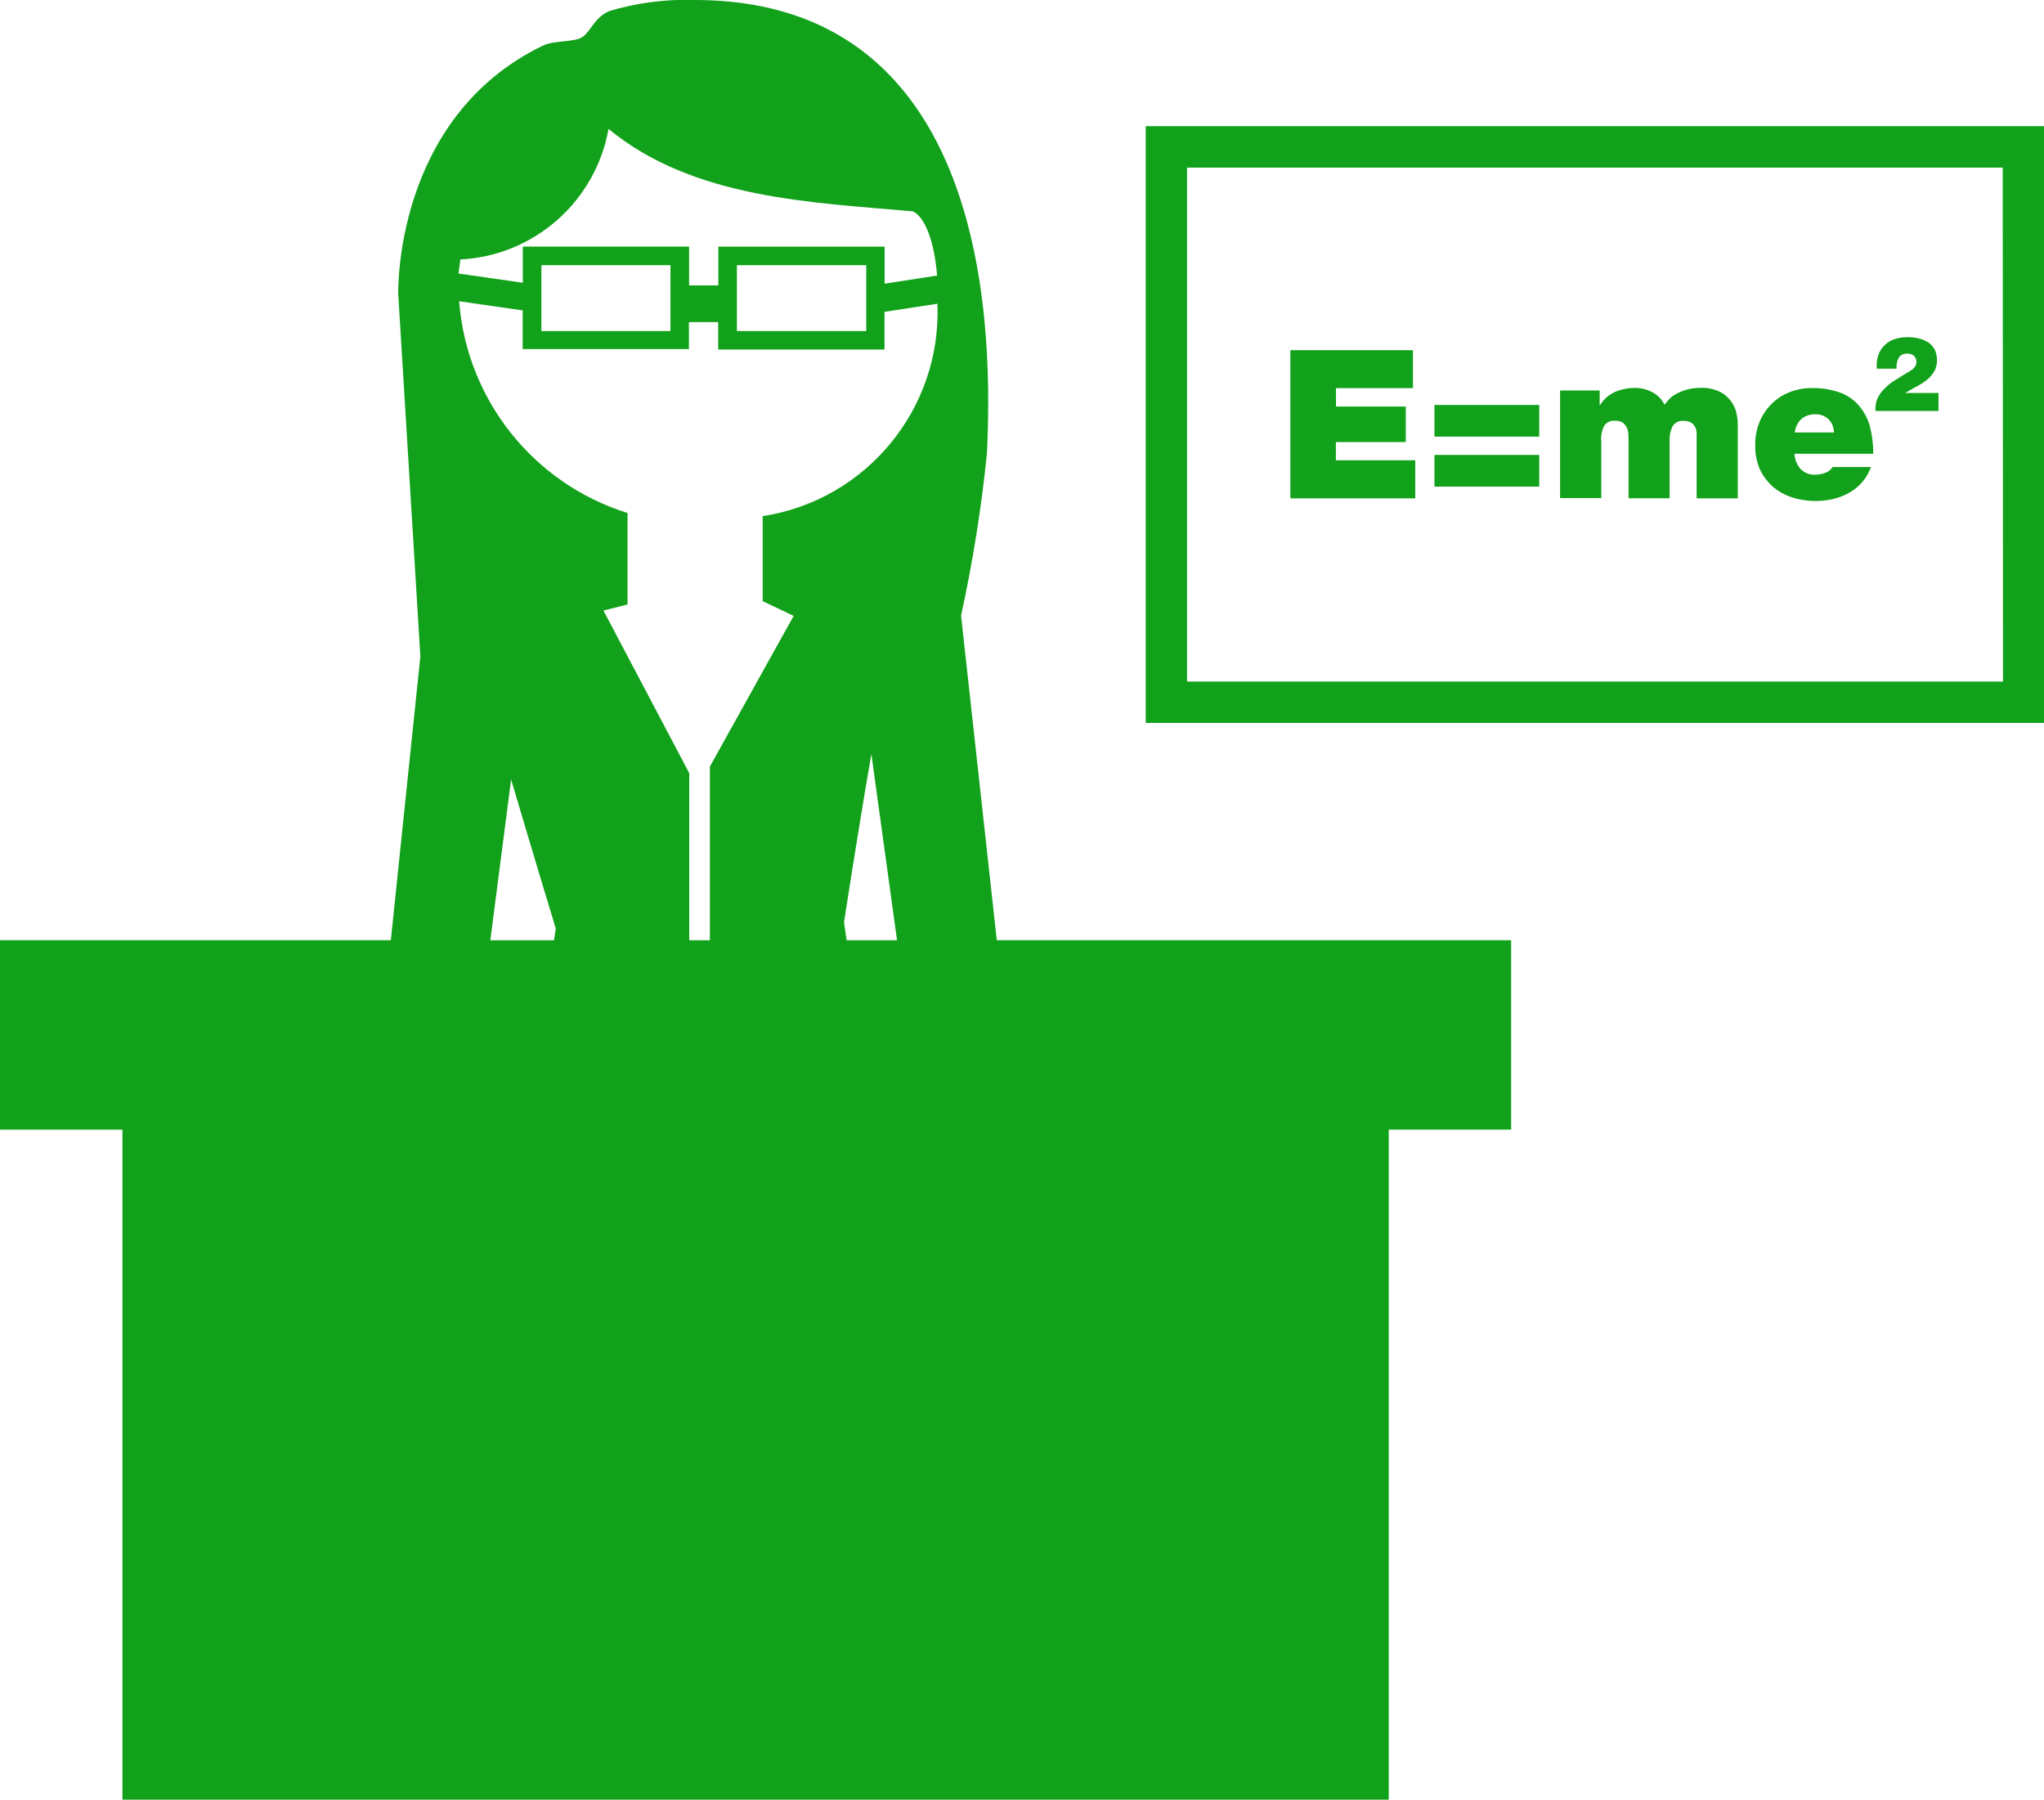
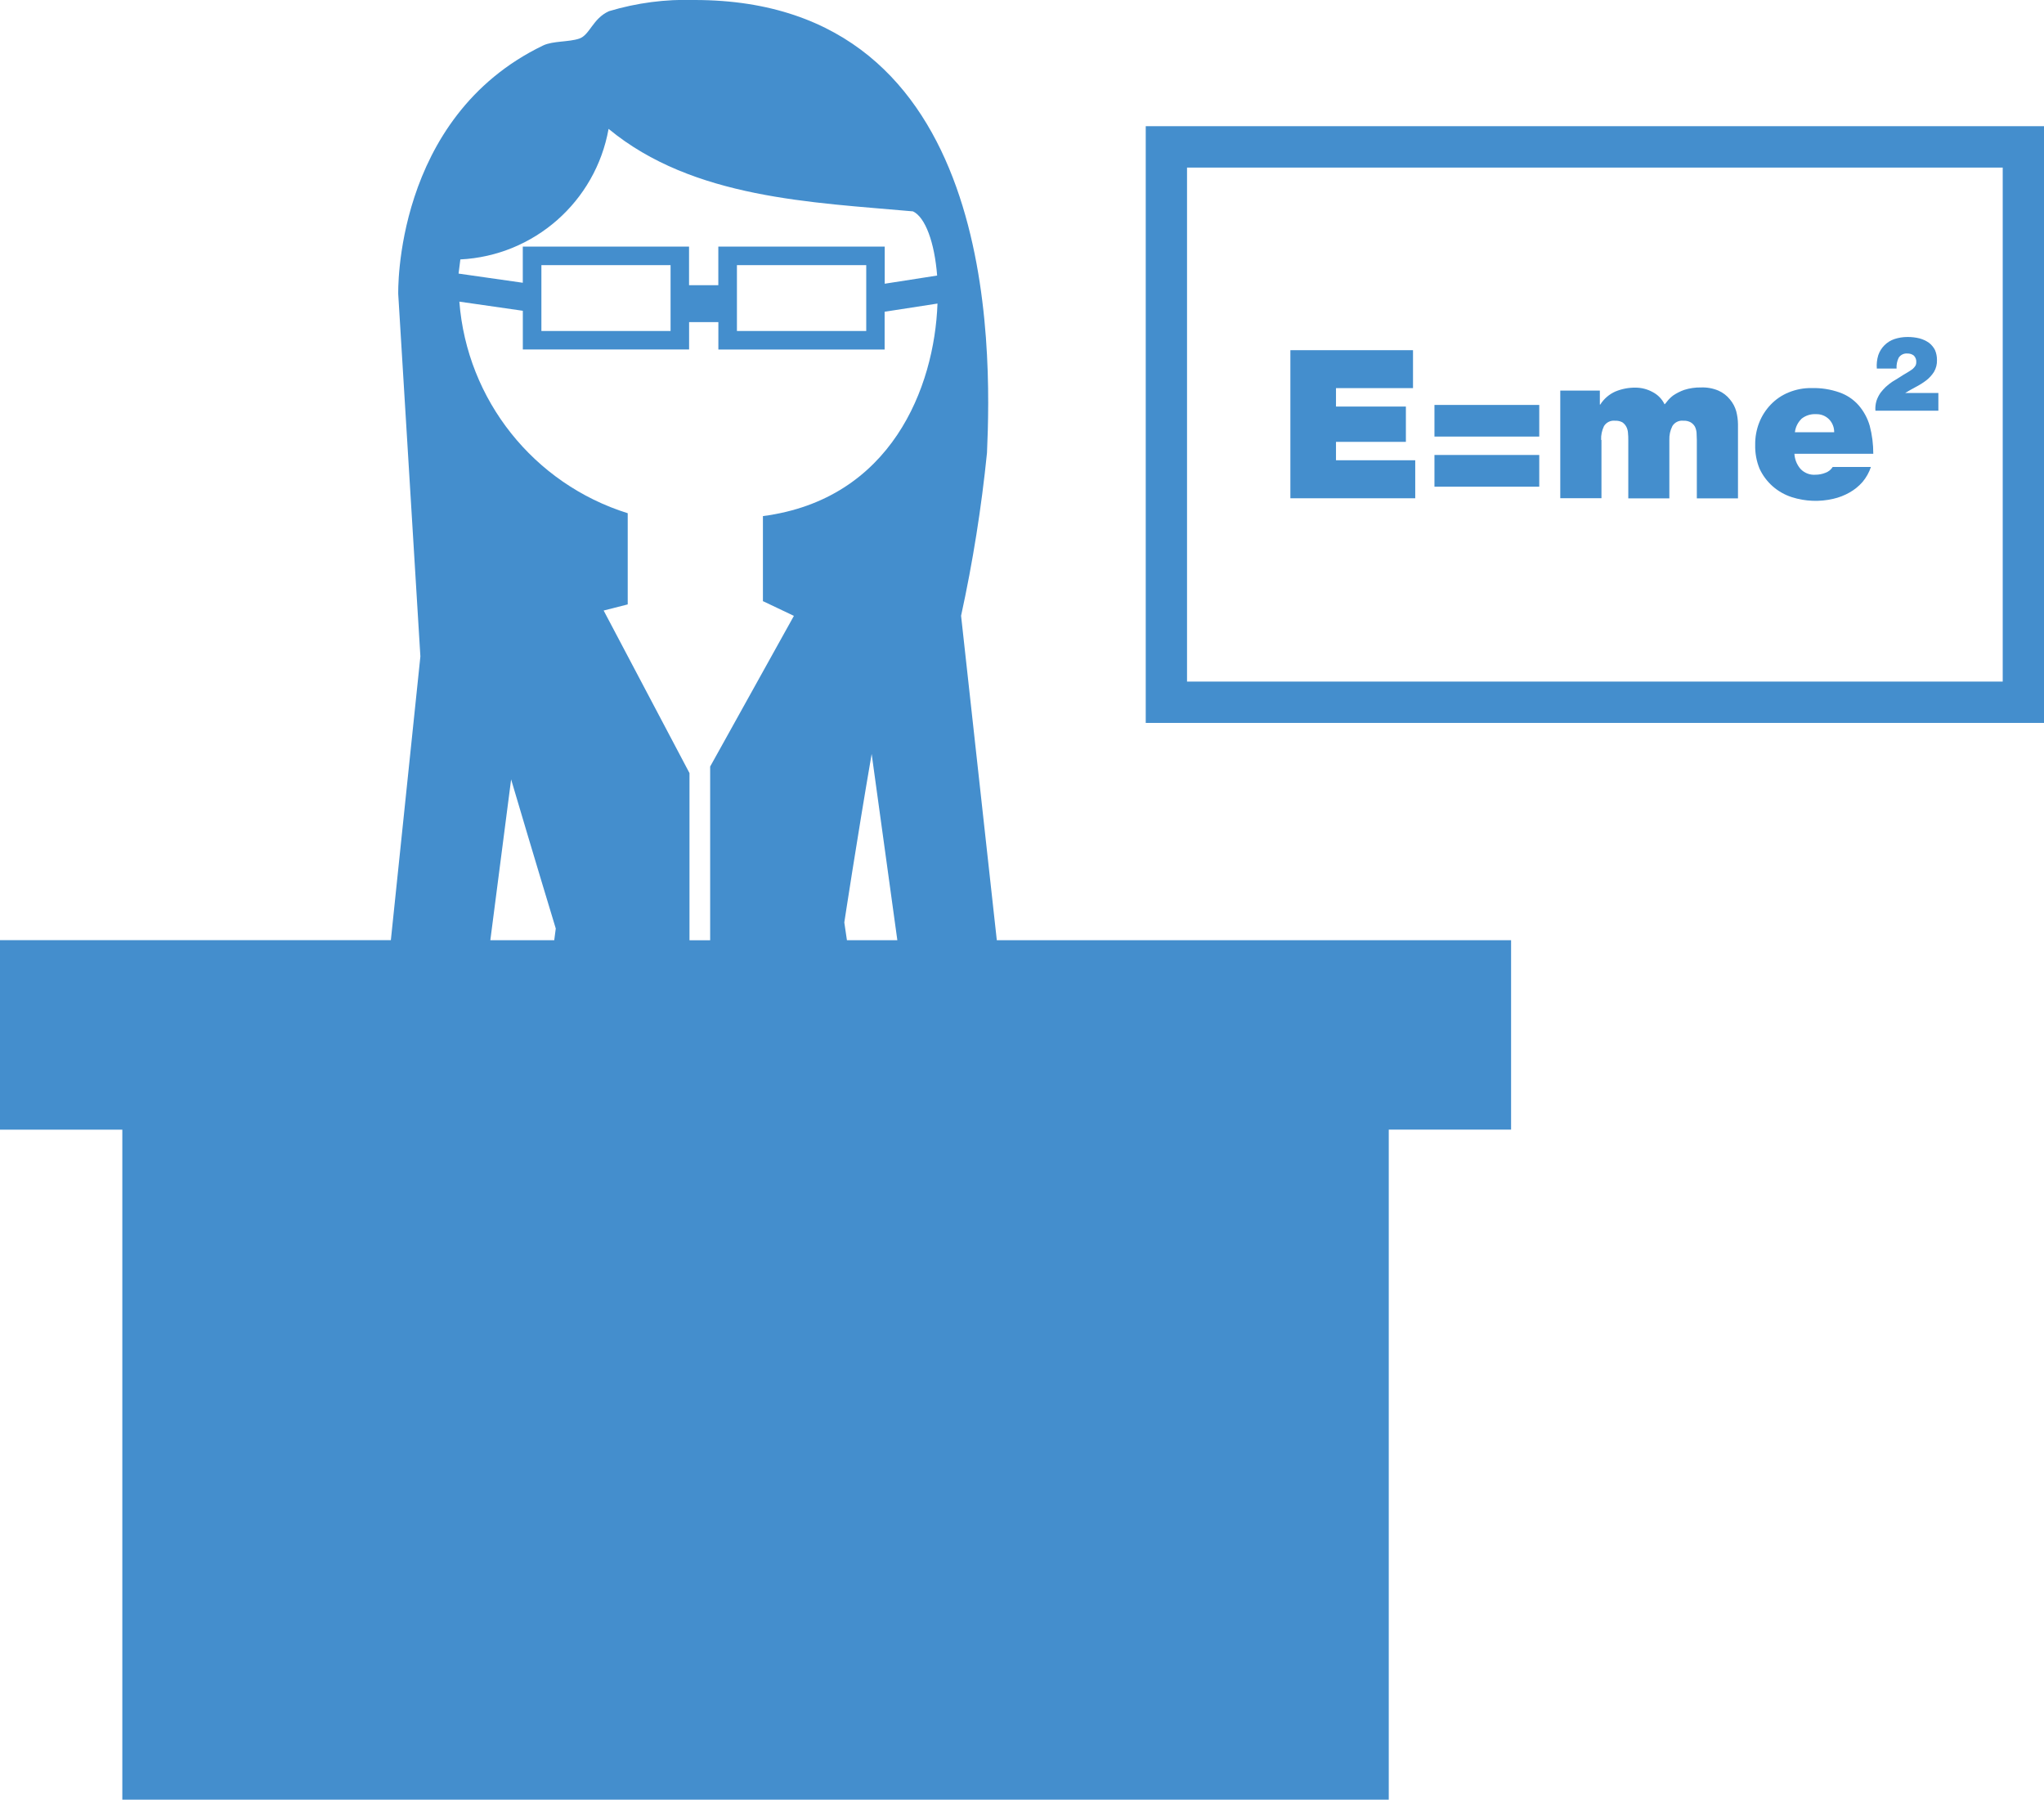
- <svg xmlns="http://www.w3.org/2000/svg" width="38.627" height="34.001" viewBox="0 0 38.627 34.001">
-   <defs>
-     <style>.a{fill:#11a11a;}</style>
-   </defs>
-   <g transform="translate(0 -1.908)">
-     <g transform="translate(0 1.908)">
-       <path class="a" d="M18.162,13.54a27.231,27.231,0,0,0,.49-3.078c.089-1.99.2-8.554-5.526-8.554a5.041,5.041,0,0,0-1.618.211c-.307.138-.363.45-.56.518s-.5.042-.683.13c-2.838,1.367-2.739,4.7-2.739,4.7l.418,6.844-.558,5.36H0v3.58H2.314V35.909H26.244V23.25h2.313V19.671h-9.72ZM8.7,6.81a3,3,0,0,0,2.8-2.467c1.6,1.324,3.864,1.389,5.752,1.558.233.109.407.585.457,1.213l-.992.154v-.7H13.575V7.3h-.553V6.567H9.88V7.25L8.666,7.076C8.675,6.988,8.689,6.9,8.7,6.81Zm7.67.108V8.162H13.926V6.918Zm-3.7,0V8.162H10.231V6.918Zm-2.2,12.754H9.266l.393-3.038c.433,1.465.844,2.817.844,2.817Zm5.53,0-.05-.336s.235-1.55.517-3.183l.485,3.519Zm-1.587-8.012v1.609h.007l.578.275-1.583,2.847v3.281h-.39V16.515l-1.621-3.072.455-.115V11.6a4.555,4.555,0,0,1-3.182-4l1.2.172v.731h3.142V7.994h.553v.518h3.143V7.8l1-.154A3.9,3.9,0,0,1,14.416,11.659Z" transform="translate(0 -1.908)" />
-       <path class="a" d="M17.855,3.874V15.148H34.83V3.874Zm16.2,10.493H18.636V4.656H34.05Z" transform="translate(3.797 -1.49)" />
-       <path class="a" d="M22.469,9.444h-1.5V9.1h1.321V8.429H20.971V8.081h1.455V7.364H20.109v2.8h2.36Z" transform="translate(4.276 -0.748)" />
-       <rect class="a" width="1.98" height="0.599" transform="translate(27.108 8.595)" />
-       <rect class="a" width="1.98" height="0.598" transform="translate(27.108 7.651)" />
-       <path class="a" d="M25.087,8.935a.549.549,0,0,1,.055-.262.217.217,0,0,1,.207-.1.272.272,0,0,1,.138.029.238.238,0,0,1,.075.08A.282.282,0,0,1,25.6,8.8a1.253,1.253,0,0,1,.006.137v1.1h.776v-1.1a.534.534,0,0,1,.057-.262.215.215,0,0,1,.206-.1.262.262,0,0,1,.137.029.226.226,0,0,1,.079.08.324.324,0,0,1,.032.118c0,.044,0,.09,0,.137v1.1h.777V8.641a1.008,1.008,0,0,0-.033-.245.6.6,0,0,0-.12-.224.571.571,0,0,0-.216-.161.769.769,0,0,0-.329-.061A1,1,0,0,0,26.654,8a.955.955,0,0,0-.206.1.624.624,0,0,0-.114.11.5.5,0,0,1-.05.058.507.507,0,0,0-.228-.234.671.671,0,0,0-.321-.082.967.967,0,0,0-.38.073.649.649,0,0,0-.287.25H25.06V8h-.748v2.034h.779l0-1.1Z" transform="translate(5.17 -0.623)" />
-       <path class="a" d="M27.68,9.811a1.025,1.025,0,0,0,.363.206,1.474,1.474,0,0,0,.786.032,1.111,1.111,0,0,0,.3-.118.93.93,0,0,0,.246-.2.865.865,0,0,0,.164-.286h-.723a.268.268,0,0,1-.139.11.5.5,0,0,1-.184.035.351.351,0,0,1-.284-.109.474.474,0,0,1-.115-.286h1.49a2.038,2.038,0,0,0-.067-.529,1.029,1.029,0,0,0-.211-.389.863.863,0,0,0-.36-.241,1.466,1.466,0,0,0-.524-.082,1.088,1.088,0,0,0-.438.085.97.97,0,0,0-.338.23,1.045,1.045,0,0,0-.218.341,1.1,1.1,0,0,0-.075.417,1.117,1.117,0,0,0,.084.454A1.011,1.011,0,0,0,27.68,9.811Zm.544-1.273a.4.4,0,0,1,.276-.089.332.332,0,0,1,.244.1.343.343,0,0,1,.095.243H28.1A.418.418,0,0,1,28.224,8.538Z" transform="translate(5.817 -0.622)" />
-       <path class="a" d="M30.41,8.216h-.622c.065-.039.131-.078.2-.115a1.345,1.345,0,0,0,.2-.124.64.64,0,0,0,.144-.159.409.409,0,0,0,.057-.224.468.468,0,0,0-.038-.19.411.411,0,0,0-.114-.136.568.568,0,0,0-.178-.08.9.9,0,0,0-.228-.027.784.784,0,0,0-.251.04.489.489,0,0,0-.3.3.677.677,0,0,0-.028.255h.373a.4.4,0,0,1,.041-.206.178.178,0,0,1,.166-.078.188.188,0,0,1,.119.038A.16.16,0,0,1,30,7.641a.126.126,0,0,1-.019.067.283.283,0,0,1-.047.055c-.021.015-.038.029-.061.042s-.041.025-.059.036c-.044.027-.09.052-.133.081s-.092.055-.135.084-.081.062-.121.1a1.061,1.061,0,0,0-.1.11.592.592,0,0,0-.078.154.514.514,0,0,0-.019.186h1.19V8.216Z" transform="translate(6.215 -0.791)" />
-     </g>
-   </g>
+ <svg xmlns="http://www.w3.org/2000/svg" id="כיתה" width="46.789" height="41.185" viewBox="0 0 46.789 41.185">
+   <path id="Path_425" data-name="Path 425" d="M22,16a32.986,32.986,0,0,0,.593-3.728C22.7,9.859,22.84,1.908,15.9,1.908a6.106,6.106,0,0,0-1.96.256c-.372.167-.439.545-.679.627s-.605.051-.827.157C9,4.6,9.116,8.641,9.116,8.641l.507,8.29-.676,6.493H0v4.336H2.8V43.093H31.79V27.759h2.8V23.425H22.818ZM10.538,7.845a3.633,3.633,0,0,0,3.393-2.988c1.935,1.6,4.68,1.682,6.967,1.888.282.132.494.708.554,1.469l-1.2.187V7.552H16.443v.883h-.67V7.552H11.967v.827l-1.47-.21C10.509,8.061,10.525,7.954,10.538,7.845Zm9.291.131V9.483h-2.96V7.976Zm-4.479,0V9.483H12.393V7.976ZM12.687,23.425H11.224l.476-3.68c.524,1.774,1.022,3.412,1.022,3.412Zm6.7,0-.06-.407s.285-1.877.626-3.856l.588,4.263Zm-1.923-9.705v1.949h.009l.7.333-1.917,3.449v3.975h-.473V19.6L13.818,15.88l.551-.14V13.653a5.518,5.518,0,0,1-3.854-4.842l1.453.209v.886h3.806V9.28h.67v.627H20.25V9.042l1.21-.187C21.392,10.771,20.4,13.336,17.462,13.719Z" transform="translate(0 -1.908)" fill="#448ecd" />
+   <path id="Path_426" data-name="Path 426" d="M17.855,3.874V17.53H38.417V3.874Zm19.617,12.71H18.8V4.821H37.472Z" transform="translate(8.372 -0.986)" fill="#448ecd" />
+   <path id="Path_427" data-name="Path 427" d="M22.967,9.883H21.153V9.462h1.6V8.654h-1.6V8.232h1.763V7.364H20.109v3.389h2.858Z" transform="translate(9.429 0.65)" fill="#448ecd" />
+   <rect id="Rectangle_199" data-name="Rectangle 199" width="2.399" height="0.726" transform="translate(32.836 10.412)" fill="#448ecd" />
+   <rect id="Rectangle_200" data-name="Rectangle 200" width="2.399" height="0.724" transform="translate(32.836 9.267)" fill="#448ecd" />
+   <path id="Path_428" data-name="Path 428" d="M25.251,9.143a.665.665,0,0,1,.066-.317.263.263,0,0,1,.251-.123.33.33,0,0,1,.167.035.288.288,0,0,1,.091.1.342.342,0,0,1,.04.142,1.518,1.518,0,0,1,.007.166v1.334h.94V9.143a.647.647,0,0,1,.069-.317.26.26,0,0,1,.25-.123.317.317,0,0,1,.166.035.274.274,0,0,1,.1.1.392.392,0,0,1,.038.142c0,.053.006.109.006.166v1.334h.942V8.787a1.221,1.221,0,0,0-.04-.3.728.728,0,0,0-.145-.272.692.692,0,0,0-.261-.2.931.931,0,0,0-.4-.073,1.205,1.205,0,0,0-.386.056,1.157,1.157,0,0,0-.25.126.756.756,0,0,0-.138.134.612.612,0,0,1-.06.071.614.614,0,0,0-.276-.283.813.813,0,0,0-.389-.1,1.172,1.172,0,0,0-.46.088.786.786,0,0,0-.348.3h-.009V8.013h-.906v2.463h.943l0-1.334Z" transform="translate(11.4 0.925)" fill="#448ecd" />
+   <path id="Path_429" data-name="Path 429" d="M27.749,10.2a1.242,1.242,0,0,0,.439.25,1.785,1.785,0,0,0,.952.038,1.346,1.346,0,0,0,.367-.142,1.126,1.126,0,0,0,.3-.242A1.048,1.048,0,0,0,30,9.76h-.875a.324.324,0,0,1-.169.134.608.608,0,0,1-.223.043.426.426,0,0,1-.344-.132.574.574,0,0,1-.14-.347h1.805a2.469,2.469,0,0,0-.081-.64,1.246,1.246,0,0,0-.256-.472,1.046,1.046,0,0,0-.436-.292,1.776,1.776,0,0,0-.635-.1,1.319,1.319,0,0,0-.53.1,1.175,1.175,0,0,0-.41.279,1.266,1.266,0,0,0-.264.413,1.337,1.337,0,0,0-.091.505,1.353,1.353,0,0,0,.1.549A1.224,1.224,0,0,0,27.749,10.2Zm.66-1.542a.488.488,0,0,1,.335-.107.4.4,0,0,1,.3.12.415.415,0,0,1,.115.294H28.26A.507.507,0,0,1,28.408,8.661Z" transform="translate(12.827 0.927)" fill="#448ecd" />
+   <path id="Path_430" data-name="Path 430" d="M30.661,8.439h-.754c.079-.047.159-.094.247-.14a1.63,1.63,0,0,0,.238-.15.776.776,0,0,0,.175-.192.5.5,0,0,0,.069-.272.566.566,0,0,0-.046-.231.5.5,0,0,0-.138-.165.688.688,0,0,0-.216-.1,1.1,1.1,0,0,0-.276-.032.949.949,0,0,0-.3.048.592.592,0,0,0-.367.366.82.82,0,0,0-.034.308h.452a.486.486,0,0,1,.05-.25.216.216,0,0,1,.2-.094.228.228,0,0,1,.144.046.194.194,0,0,1,.057.159.153.153,0,0,1-.023.081.343.343,0,0,1-.057.066c-.025.018-.046.035-.073.051s-.05.031-.072.044c-.053.032-.109.063-.162.1s-.112.066-.163.1-.1.075-.147.116a1.285,1.285,0,0,0-.12.134.718.718,0,0,0-.094.187.623.623,0,0,0-.024.225h1.441V8.439Z" transform="translate(13.703 0.555)" fill="#448ecd" />
</svg>
